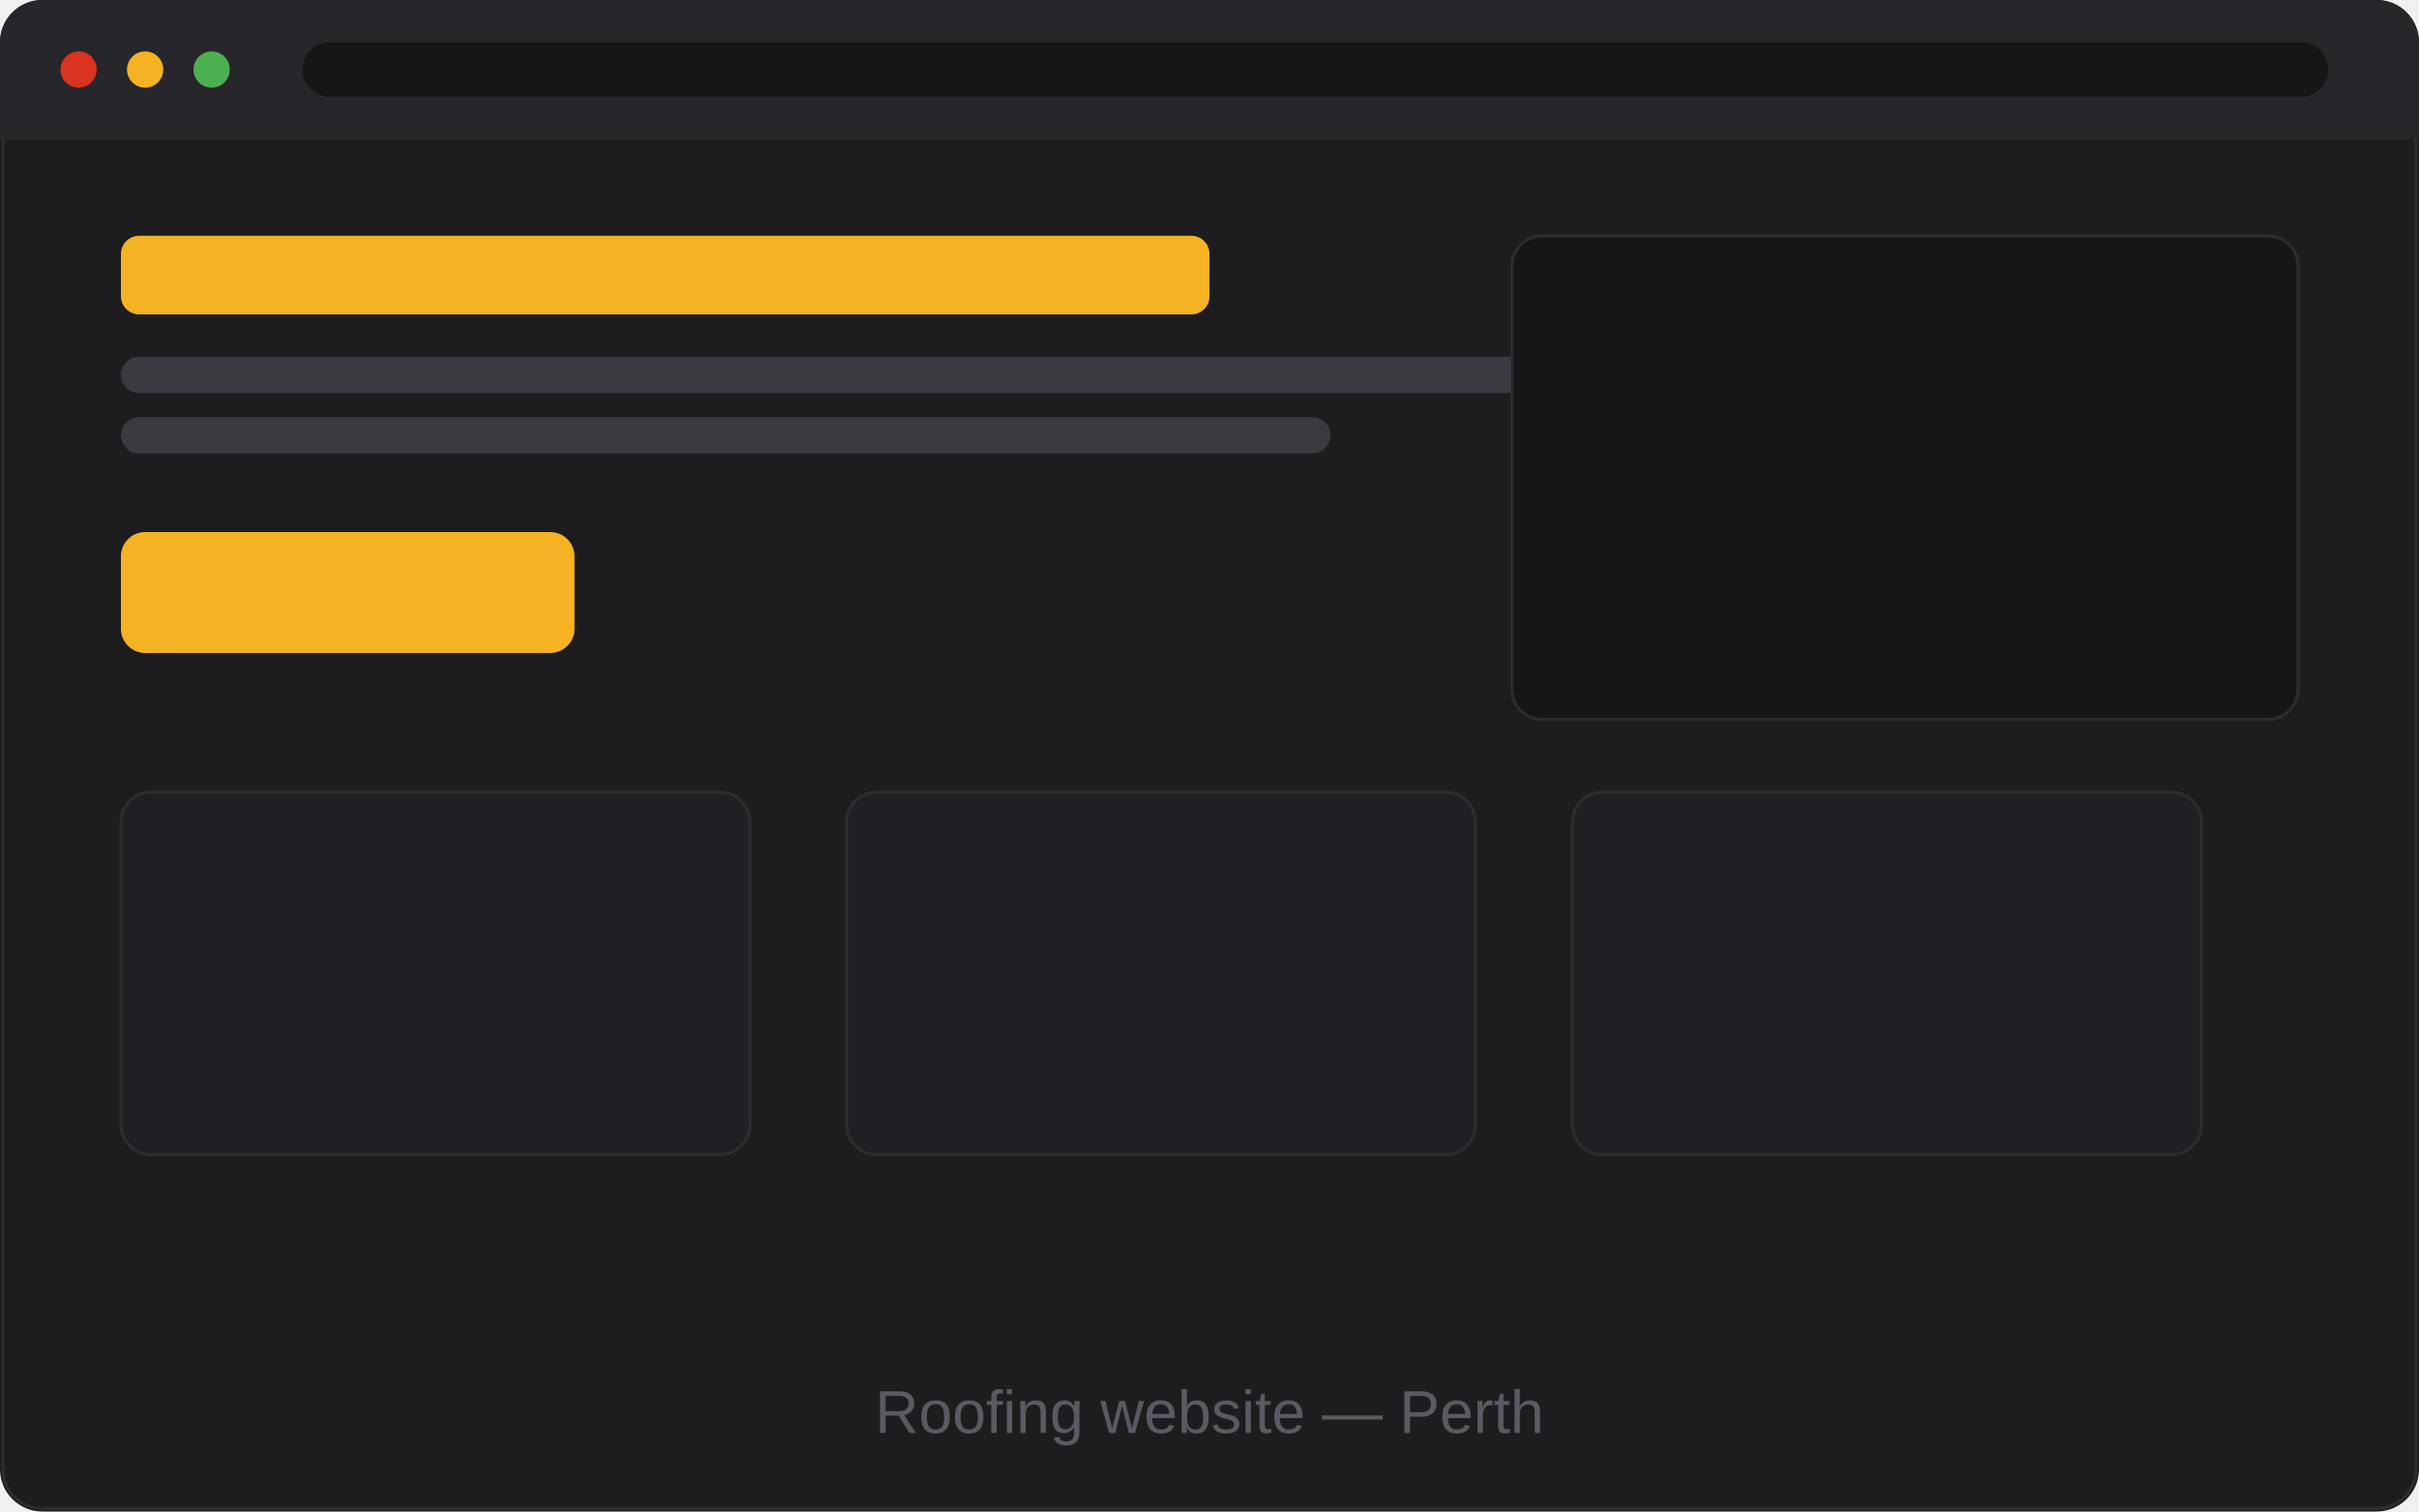
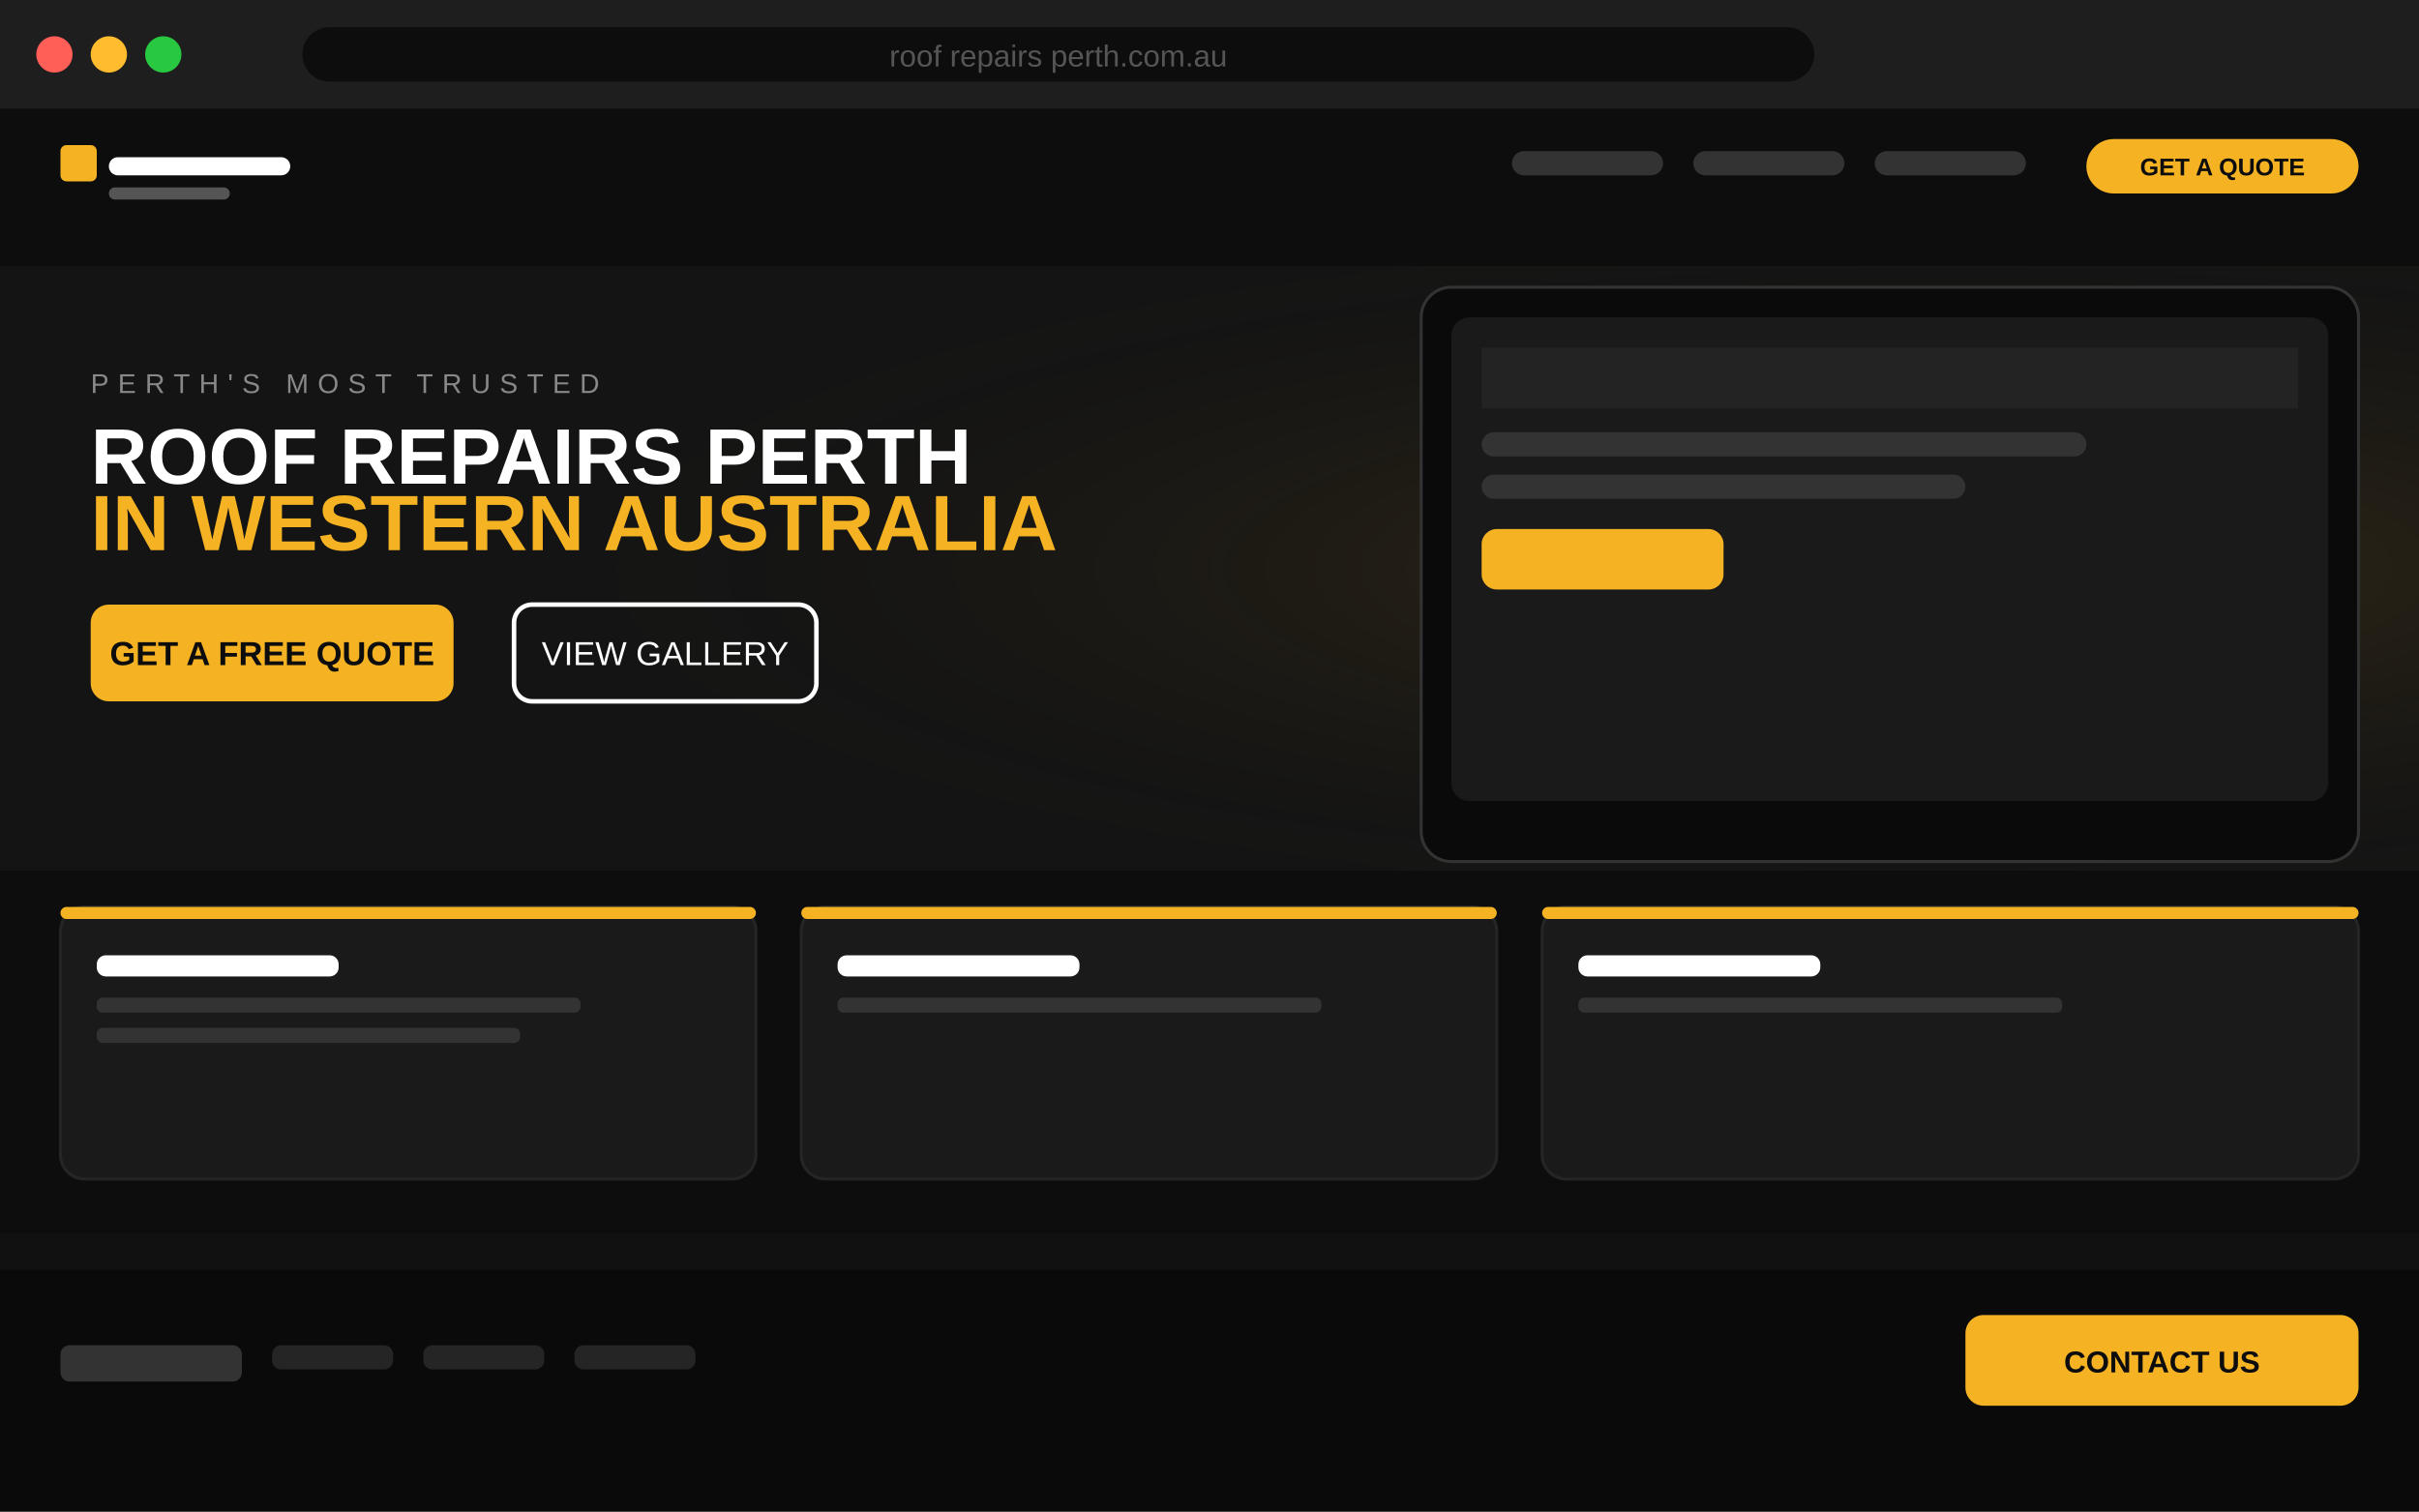
- <svg xmlns="http://www.w3.org/2000/svg" viewBox="0 0 800 500" role="img">
-   <rect width="800" height="500" rx="14" fill="#1d1d20" />
-   <rect x="1" y="1" width="798" height="498" rx="13" fill="none" stroke="#2c2c31" />
-   <rect x="0" y="0" width="800" height="46" rx="14" fill="#26262b" />
-   <rect x="0" y="32" width="800" height="14" fill="#26262b" />
-   <circle cx="26" cy="23" r="6" fill="#d8341f" />
-   <circle cx="48" cy="23" r="6" fill="#f5b324" />
-   <circle cx="70" cy="23" r="6" fill="#4caf50" />
-   <rect x="100" y="14" width="670" height="18" rx="9" fill="#161619" />
-   <rect x="40" y="78" width="360" height="26" rx="6" fill="#f5b324" />
-   <rect x="40" y="118" width="496" height="12" rx="6" fill="#3a3a40" />
-   <rect x="40" y="138" width="400" height="12" rx="6" fill="#3a3a40" />
-   <rect x="40" y="176" width="150" height="40" rx="8" fill="#f5b324" />
-   <rect x="500" y="78" width="260" height="160" rx="10" fill="#161619" stroke="#2c2c31" />
-   <rect x="40" y="262" width="208" height="120" rx="10" fill="#202024" stroke="#2c2c31" />
-   <rect x="280" y="262" width="208" height="120" rx="10" fill="#202024" stroke="#2c2c31" />
-   <rect x="520" y="262" width="208" height="120" rx="10" fill="#202024" stroke="#2c2c31" />
-   <text x="400" y="474" text-anchor="middle" fill="#5a5a62" font-family="Arial, sans-serif" font-size="20">Roofing website — Perth</text>
+ <svg xmlns="http://www.w3.org/2000/svg" viewBox="0 0 800 500">
+   <rect width="800" height="500" fill="#111111" />
+   <rect width="800" height="36" fill="#1e1e1e" />
+   <circle cx="18" cy="18" r="6" fill="#ff5f57" />
+   <circle cx="36" cy="18" r="6" fill="#febc2e" />
+   <circle cx="54" cy="18" r="6" fill="#28c840" />
+   <rect x="100" y="9" width="500" height="18" rx="9" fill="#0d0d0d" />
+   <text x="350" y="22" text-anchor="middle" fill="#555" font-family="Arial" font-size="10">roof repairs perth.com.au</text>
+   <rect x="0" y="36" width="800" height="52" fill="#0d0d0d" />
+   <rect x="20" y="48" width="12" height="12" rx="2" fill="#F5B324" />
+   <rect x="36" y="52" width="60" height="6" rx="3" fill="#fff" />
+   <rect x="36" y="62" width="40" height="4" rx="2" fill="#555" />
+   <rect x="500" y="50" width="50" height="8" rx="4" fill="#333" />
+   <rect x="560" y="50" width="50" height="8" rx="4" fill="#333" />
+   <rect x="620" y="50" width="50" height="8" rx="4" fill="#333" />
+   <rect x="690" y="46" width="90" height="18" rx="9" fill="#F5B324" />
+   <text x="735" y="58" text-anchor="middle" fill="#0d0d0d" font-family="Arial Black,Arial" font-size="8" font-weight="bold">GET A QUOTE</text>
+   <rect x="0" y="88" width="800" height="200" fill="#141414" />
+   <rect x="0" y="88" width="800" height="200" fill="url(#hg1)" />
+   <defs>
+     <radialGradient id="hg1" cx="80%" cy="50%" r="60%">
+       <stop offset="0" stop-color="#F5B324" stop-opacity="0.15" />
+       <stop offset="1" stop-color="#141414" stop-opacity="0" />
+     </radialGradient>
+   </defs>
+   <text x="30" y="130" fill="#888" font-family="Arial" font-size="9" letter-spacing="3">PERTH'S MOST TRUSTED</text>
+   <text x="30" y="160" fill="#fff" font-family="Arial Black,Arial" font-size="26" font-weight="900">ROOF REPAIRS PERTH</text>
+   <text x="30" y="182" fill="#F5B324" font-family="Arial Black,Arial" font-size="26" font-weight="900">IN WESTERN AUSTRALIA</text>
+   <rect x="30" y="200" width="120" height="32" rx="6" fill="#F5B324" />
+   <text x="90" y="220" text-anchor="middle" fill="#0d0d0d" font-family="Arial" font-size="11" font-weight="bold">GET A FREE QUOTE</text>
+   <rect x="170" y="200" width="100" height="32" rx="6" fill="none" stroke="#fff" stroke-width="1.5" />
+   <text x="220" y="220" text-anchor="middle" fill="#fff" font-family="Arial" font-size="11">VIEW GALLERY</text>
+   <rect x="470" y="95" width="310" height="190" rx="10" fill="#0a0a0a" stroke="#333" stroke-width="1" />
+   <rect x="480" y="105" width="290" height="160" rx="6" fill="#1a1a1a" />
+   <rect x="490" y="115" width="270" height="20" fill="#232323" />
+   <rect x="490" y="143" width="200" height="8" rx="4" fill="#333" />
+   <rect x="490" y="157" width="160" height="8" rx="4" fill="#333" />
+   <rect x="490" y="175" width="80" height="20" rx="5" fill="#F5B324" />
+   <rect x="0" y="288" width="800" height="120" fill="#0d0d0d" />
+   <rect x="20" y="300" width="230" height="90" rx="8" fill="#1a1a1a" stroke="#252525" stroke-width="1" />
+   <rect x="20" y="300" width="230" height="4" rx="2" fill="#F5B324" />
+   <rect x="32" y="316" width="80" height="7" rx="3" fill="#fff" />
+   <rect x="32" y="330" width="160" height="5" rx="2" fill="#333" />
+   <rect x="32" y="340" width="140" height="5" rx="2" fill="#333" />
+   <rect x="265" y="300" width="230" height="90" rx="8" fill="#1a1a1a" stroke="#252525" stroke-width="1" />
+   <rect x="265" y="300" width="230" height="4" rx="2" fill="#F5B324" />
+   <rect x="277" y="316" width="80" height="7" rx="3" fill="#fff" />
+   <rect x="277" y="330" width="160" height="5" rx="2" fill="#333" />
+   <rect x="510" y="300" width="270" height="90" rx="8" fill="#1a1a1a" stroke="#252525" stroke-width="1" />
+   <rect x="510" y="300" width="270" height="4" rx="2" fill="#F5B324" />
+   <rect x="522" y="316" width="80" height="7" rx="3" fill="#fff" />
+   <rect x="522" y="330" width="160" height="5" rx="2" fill="#333" />
+   <rect x="0" y="420" width="800" height="80" fill="#0a0a0a" />
+   <rect x="20" y="445" width="60" height="12" rx="3" fill="#333" />
+   <rect x="90" y="445" width="40" height="8" rx="3" fill="#252525" />
+   <rect x="140" y="445" width="40" height="8" rx="3" fill="#252525" />
+   <rect x="190" y="445" width="40" height="8" rx="3" fill="#252525" />
+   <rect x="650" y="435" width="130" height="30" rx="6" fill="#F5B324" />
+   <text x="715" y="454" text-anchor="middle" fill="#0d0d0d" font-family="Arial" font-size="10" font-weight="bold">CONTACT US</text>
</svg>
